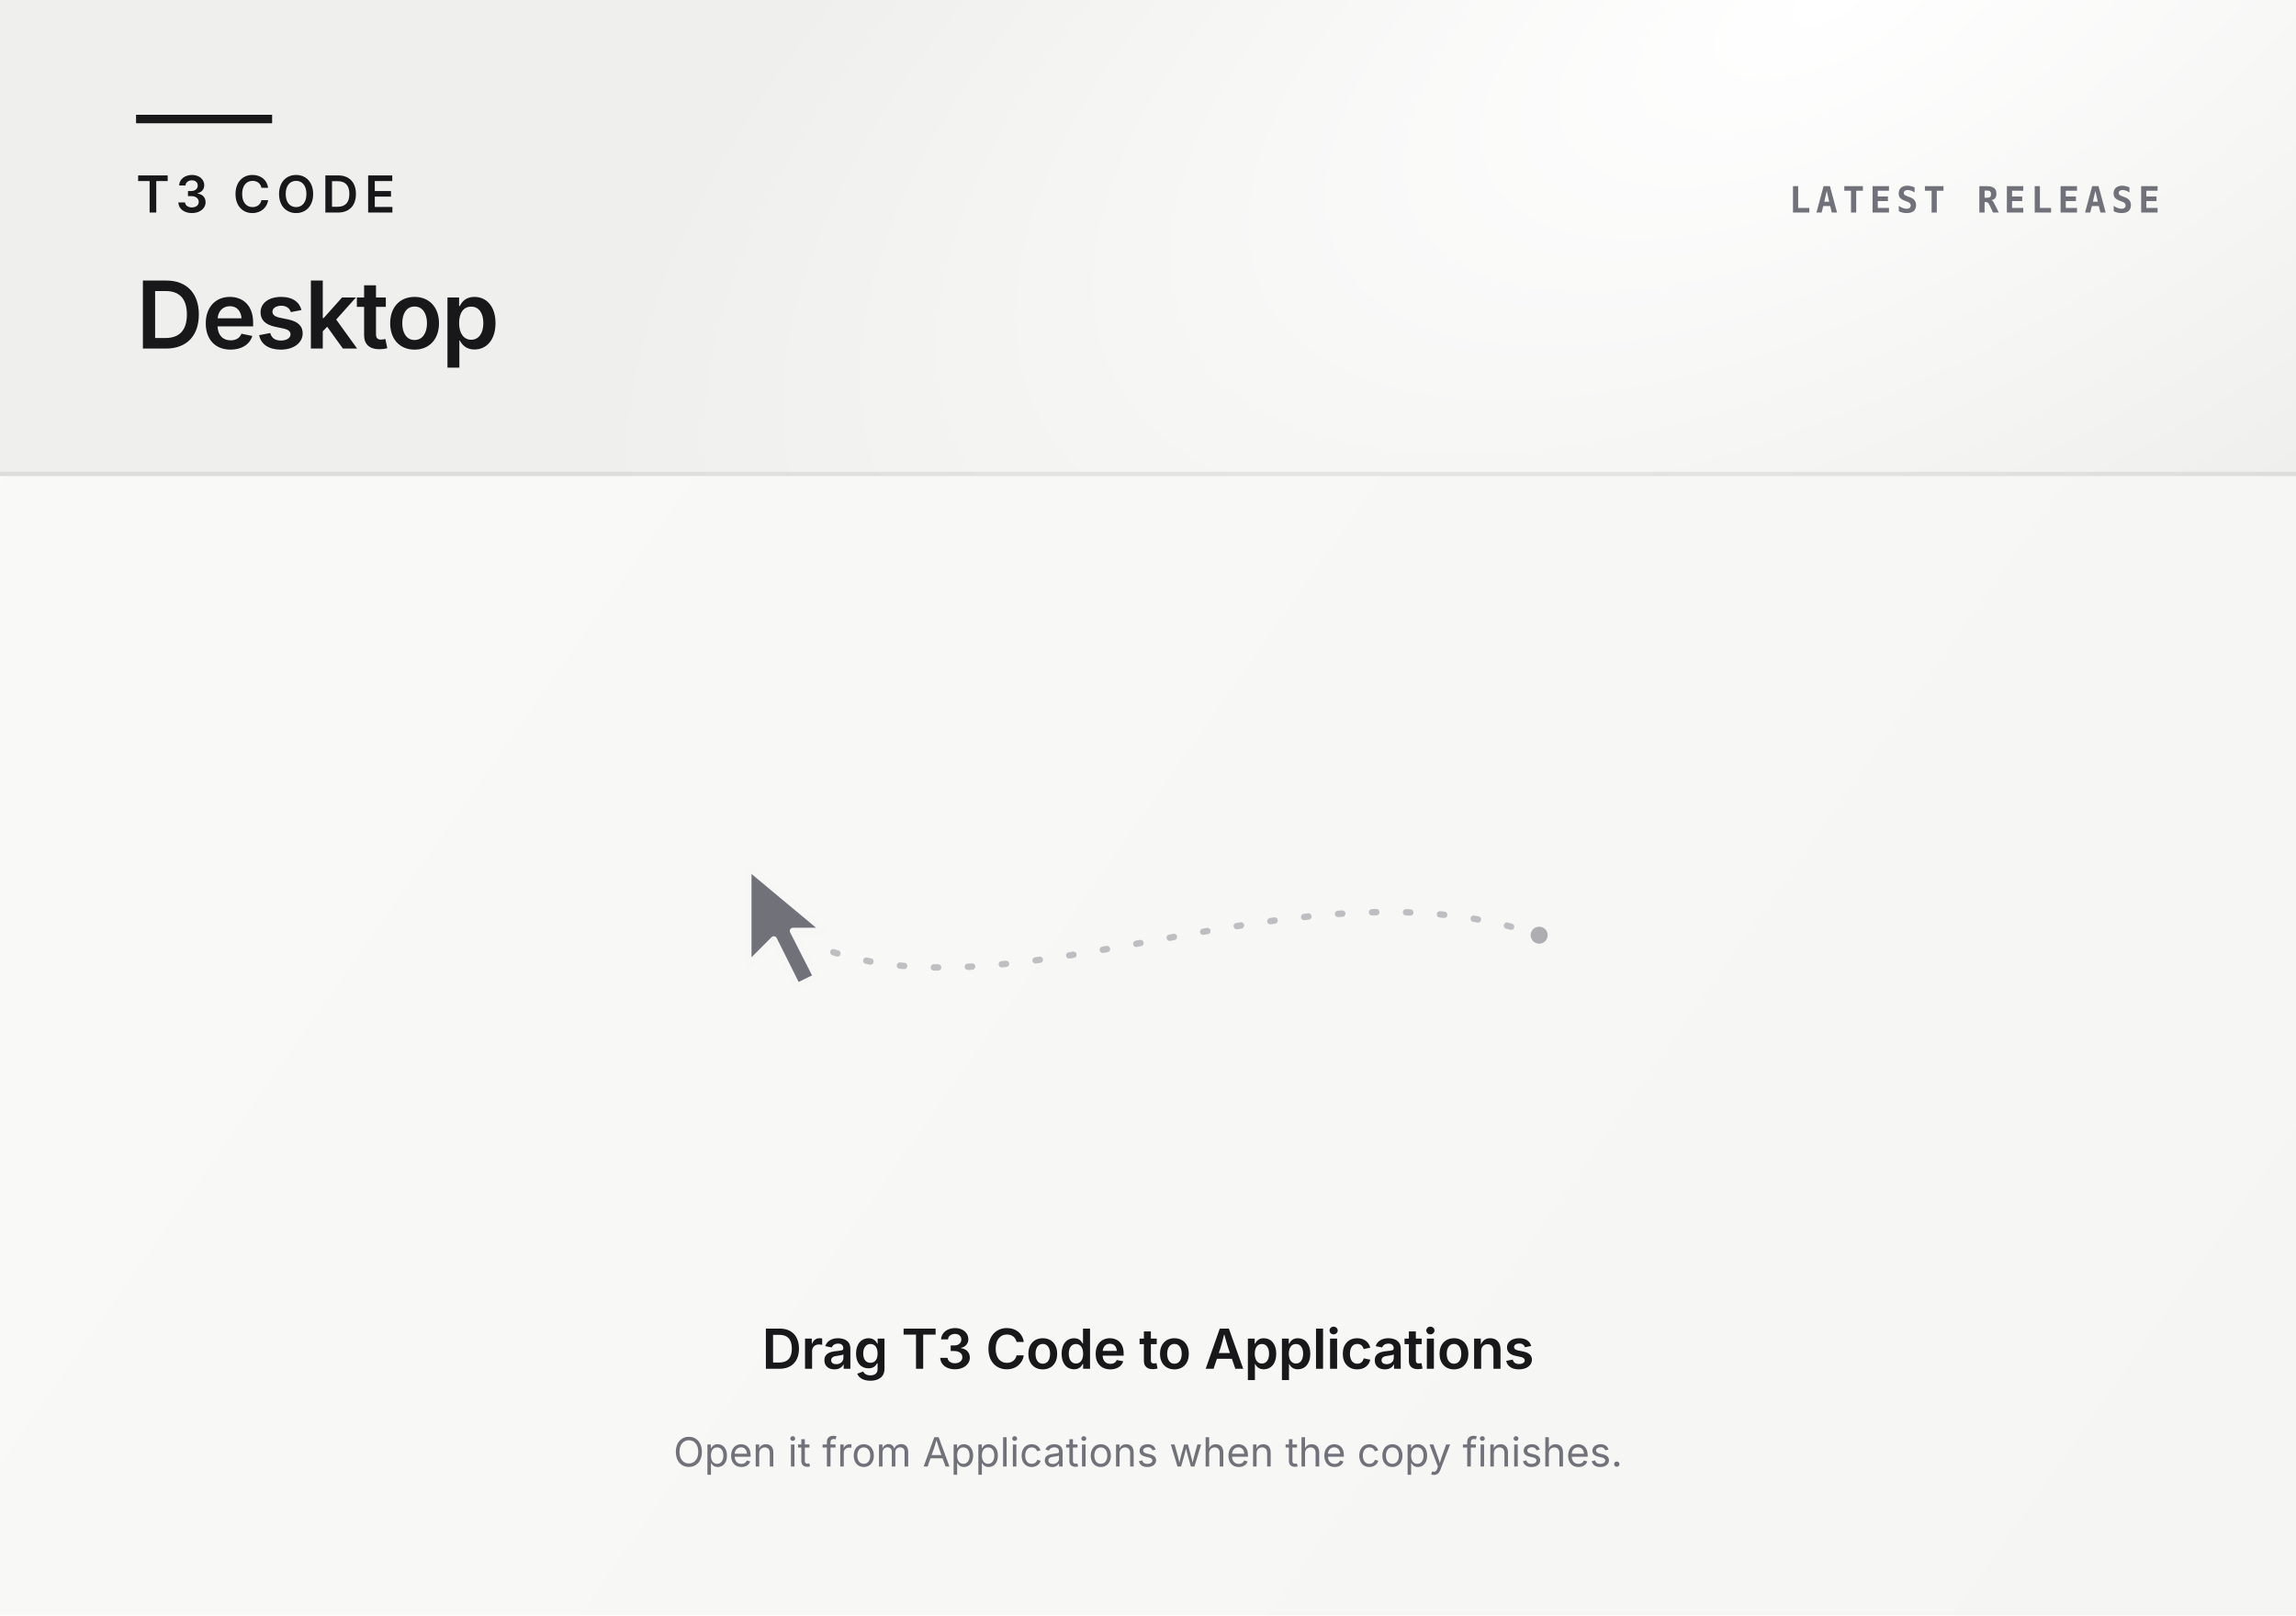
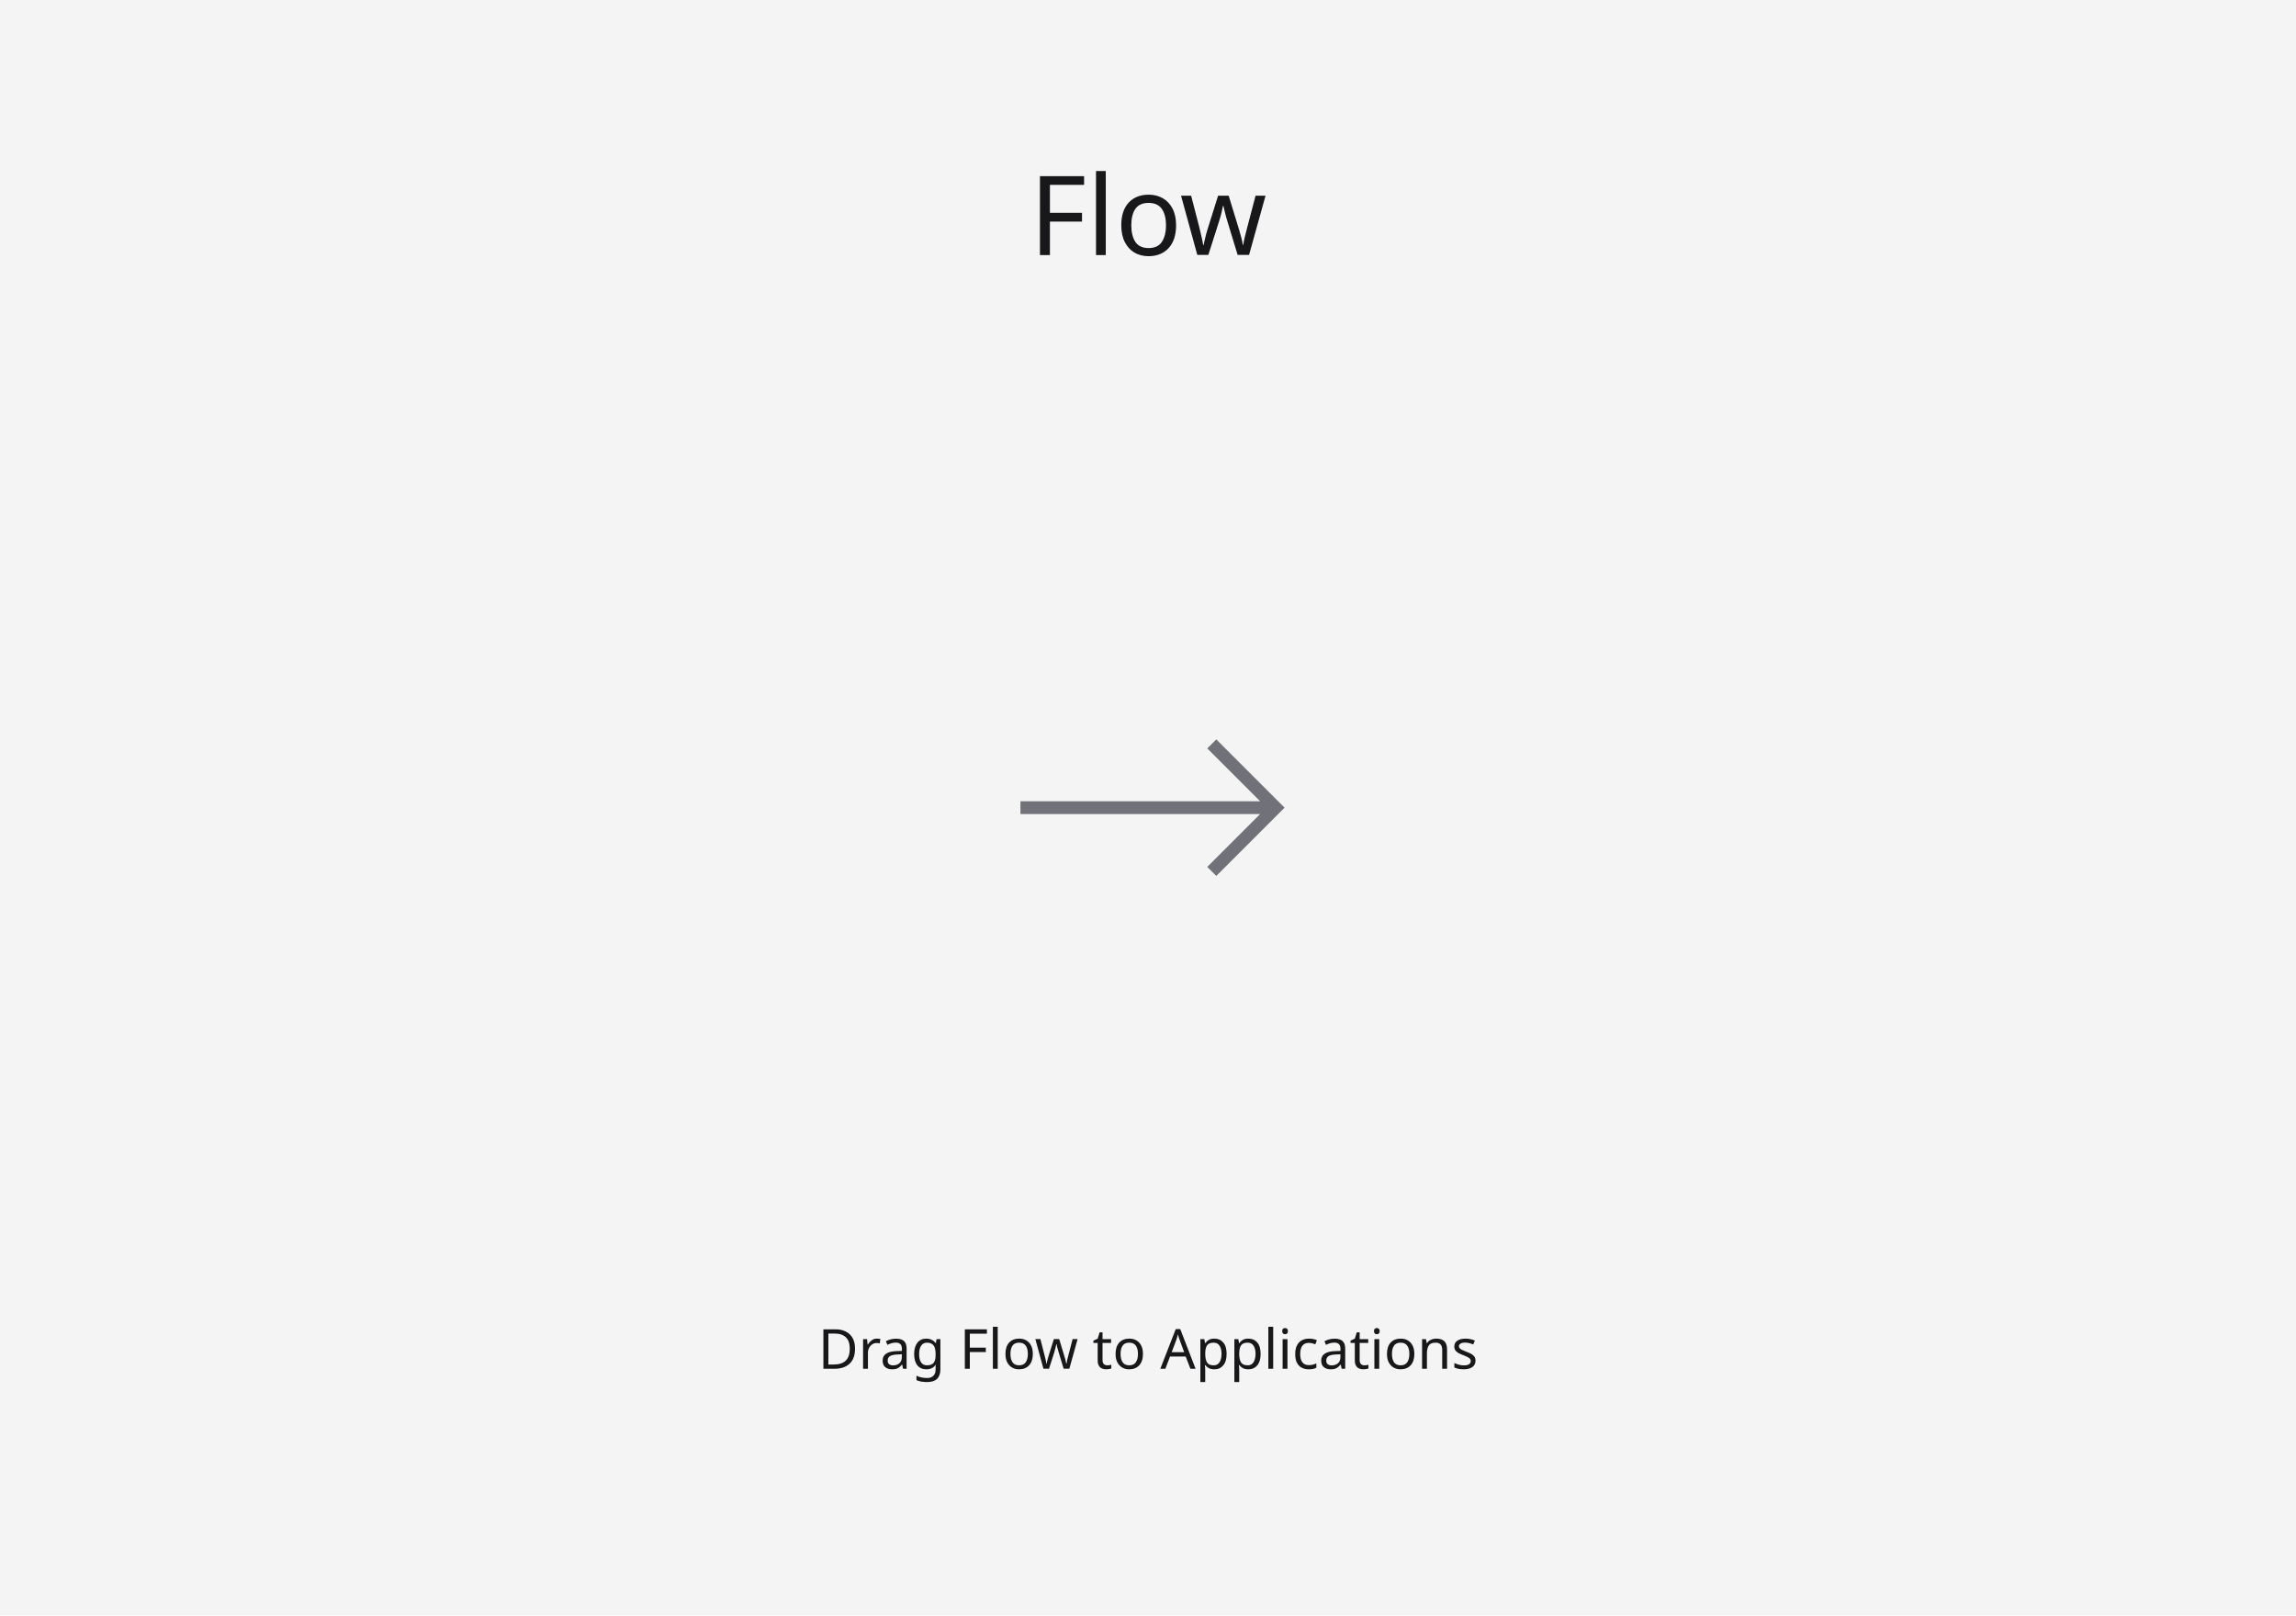
- <svg xmlns="http://www.w3.org/2000/svg" width="1080" height="760" viewBox="0 0 540 380" fill="none">
-   <defs>
-     <linearGradient id="latest-surface" x1="0" y1="0" x2="540" y2="380" gradientUnits="userSpaceOnUse">
-       <stop stop-color="#FAFAF9" />
-       <stop offset="1" stop-color="#F5F5F4" />
-     </linearGradient>
-     <radialGradient id="latest-light" cx="0" cy="0" r="1" gradientUnits="userSpaceOnUse" gradientTransform="translate(430 0) rotate(152) scale(320 150)">
-       <stop stop-color="#FFFFFF" />
-       <stop offset="1" stop-color="#FFFFFF" stop-opacity="0" />
-     </radialGradient>
-   </defs>
-   <rect width="540" height="380" fill="url(#latest-surface)" />
-   <rect width="540" height="112" fill="#EFEFED" />
-   <rect width="540" height="112" fill="url(#latest-light)" />
-   <path d="M0 111.5H540" stroke="#18181B" stroke-opacity="0.08" />
-   <path d="M32 28H64" stroke="#18181B" stroke-width="2" />
-   <g font-family="-apple-system, BlinkMacSystemFont, sans-serif" fill="#18181B">
-     <text x="32" y="50" font-size="12" font-weight="600" letter-spacing="1.4">T3 CODE</text>
-     <text x="32" y="82" font-size="22" font-weight="600" letter-spacing="-0.45">Desktop</text>
-     <text x="508" y="50" text-anchor="end" font-family="ui-monospace, SFMono-Regular, Menlo, monospace" font-size="8.5" font-weight="600" letter-spacing="1.2" fill="#71717A">LATEST RELEASE</text>
-   </g>
-   <path d="M196 224C242 239 307 201 362 220" stroke="#71717A" stroke-width="1.5" stroke-linecap="round" stroke-dasharray="1 7" opacity="0.42" />
-   <circle cx="362" cy="220" r="2" fill="#71717A" opacity="0.55" />
-   <path d="M176 204V227L182 221L187.5 232L192 229.8L186.5 219H194L176 204Z" fill="#71717A" stroke="#F7F7F5" stroke-width="1.5" stroke-linejoin="round" />
-   <g font-family="-apple-system, BlinkMacSystemFont, sans-serif" text-anchor="middle">
-     <text x="270" y="322" font-size="13" font-weight="600" letter-spacing="-0.1" fill="#18181B">Drag T3 Code to Applications</text>
-     <text x="270" y="345" font-size="9.5" fill="#71717A">Open it from Applications when the copy finishes.</text>
-   </g>
+ <svg xmlns="http://www.w3.org/2000/svg" width="540" height="380" viewBox="0 0 540 380">
+   <rect width="540" height="380" fill="#f4f4f5" />
+   <text x="270" y="60" text-anchor="middle" font-family="sans-serif" font-size="26" fill="#18181b">Flow</text>
+   <path d="M240 190H300M285 175L300 190L285 205" stroke="#71717a" fill="none" stroke-width="3" />
+   <text x="270" y="322" text-anchor="middle" font-family="sans-serif" font-size="13" fill="#18181b">Drag Flow to Applications</text>
</svg>
